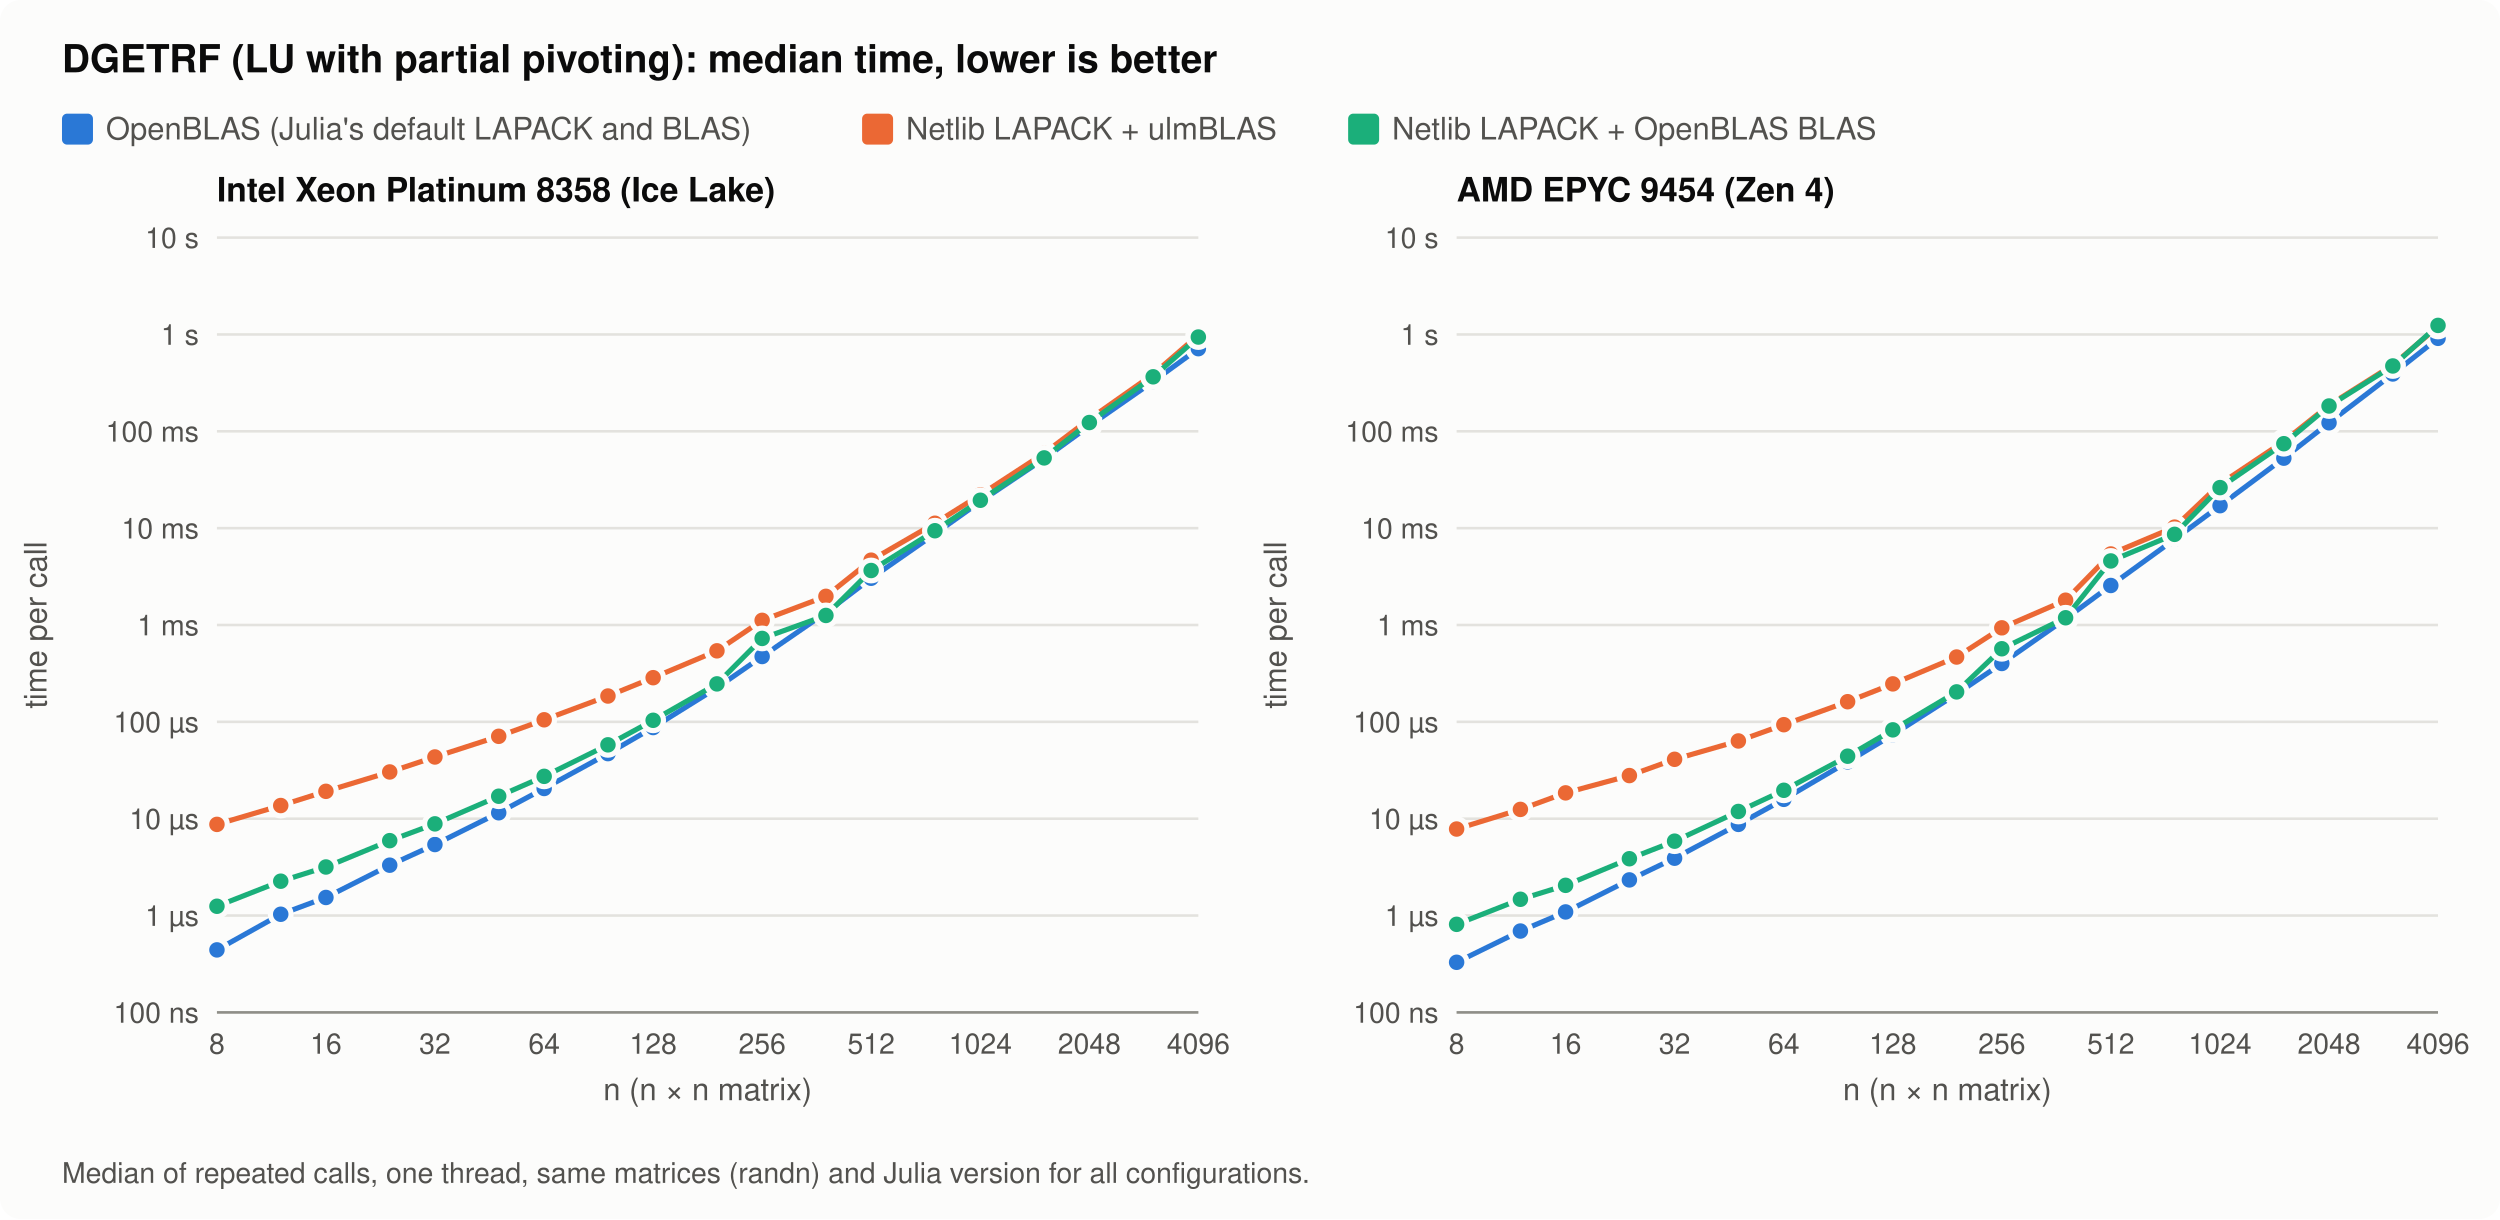
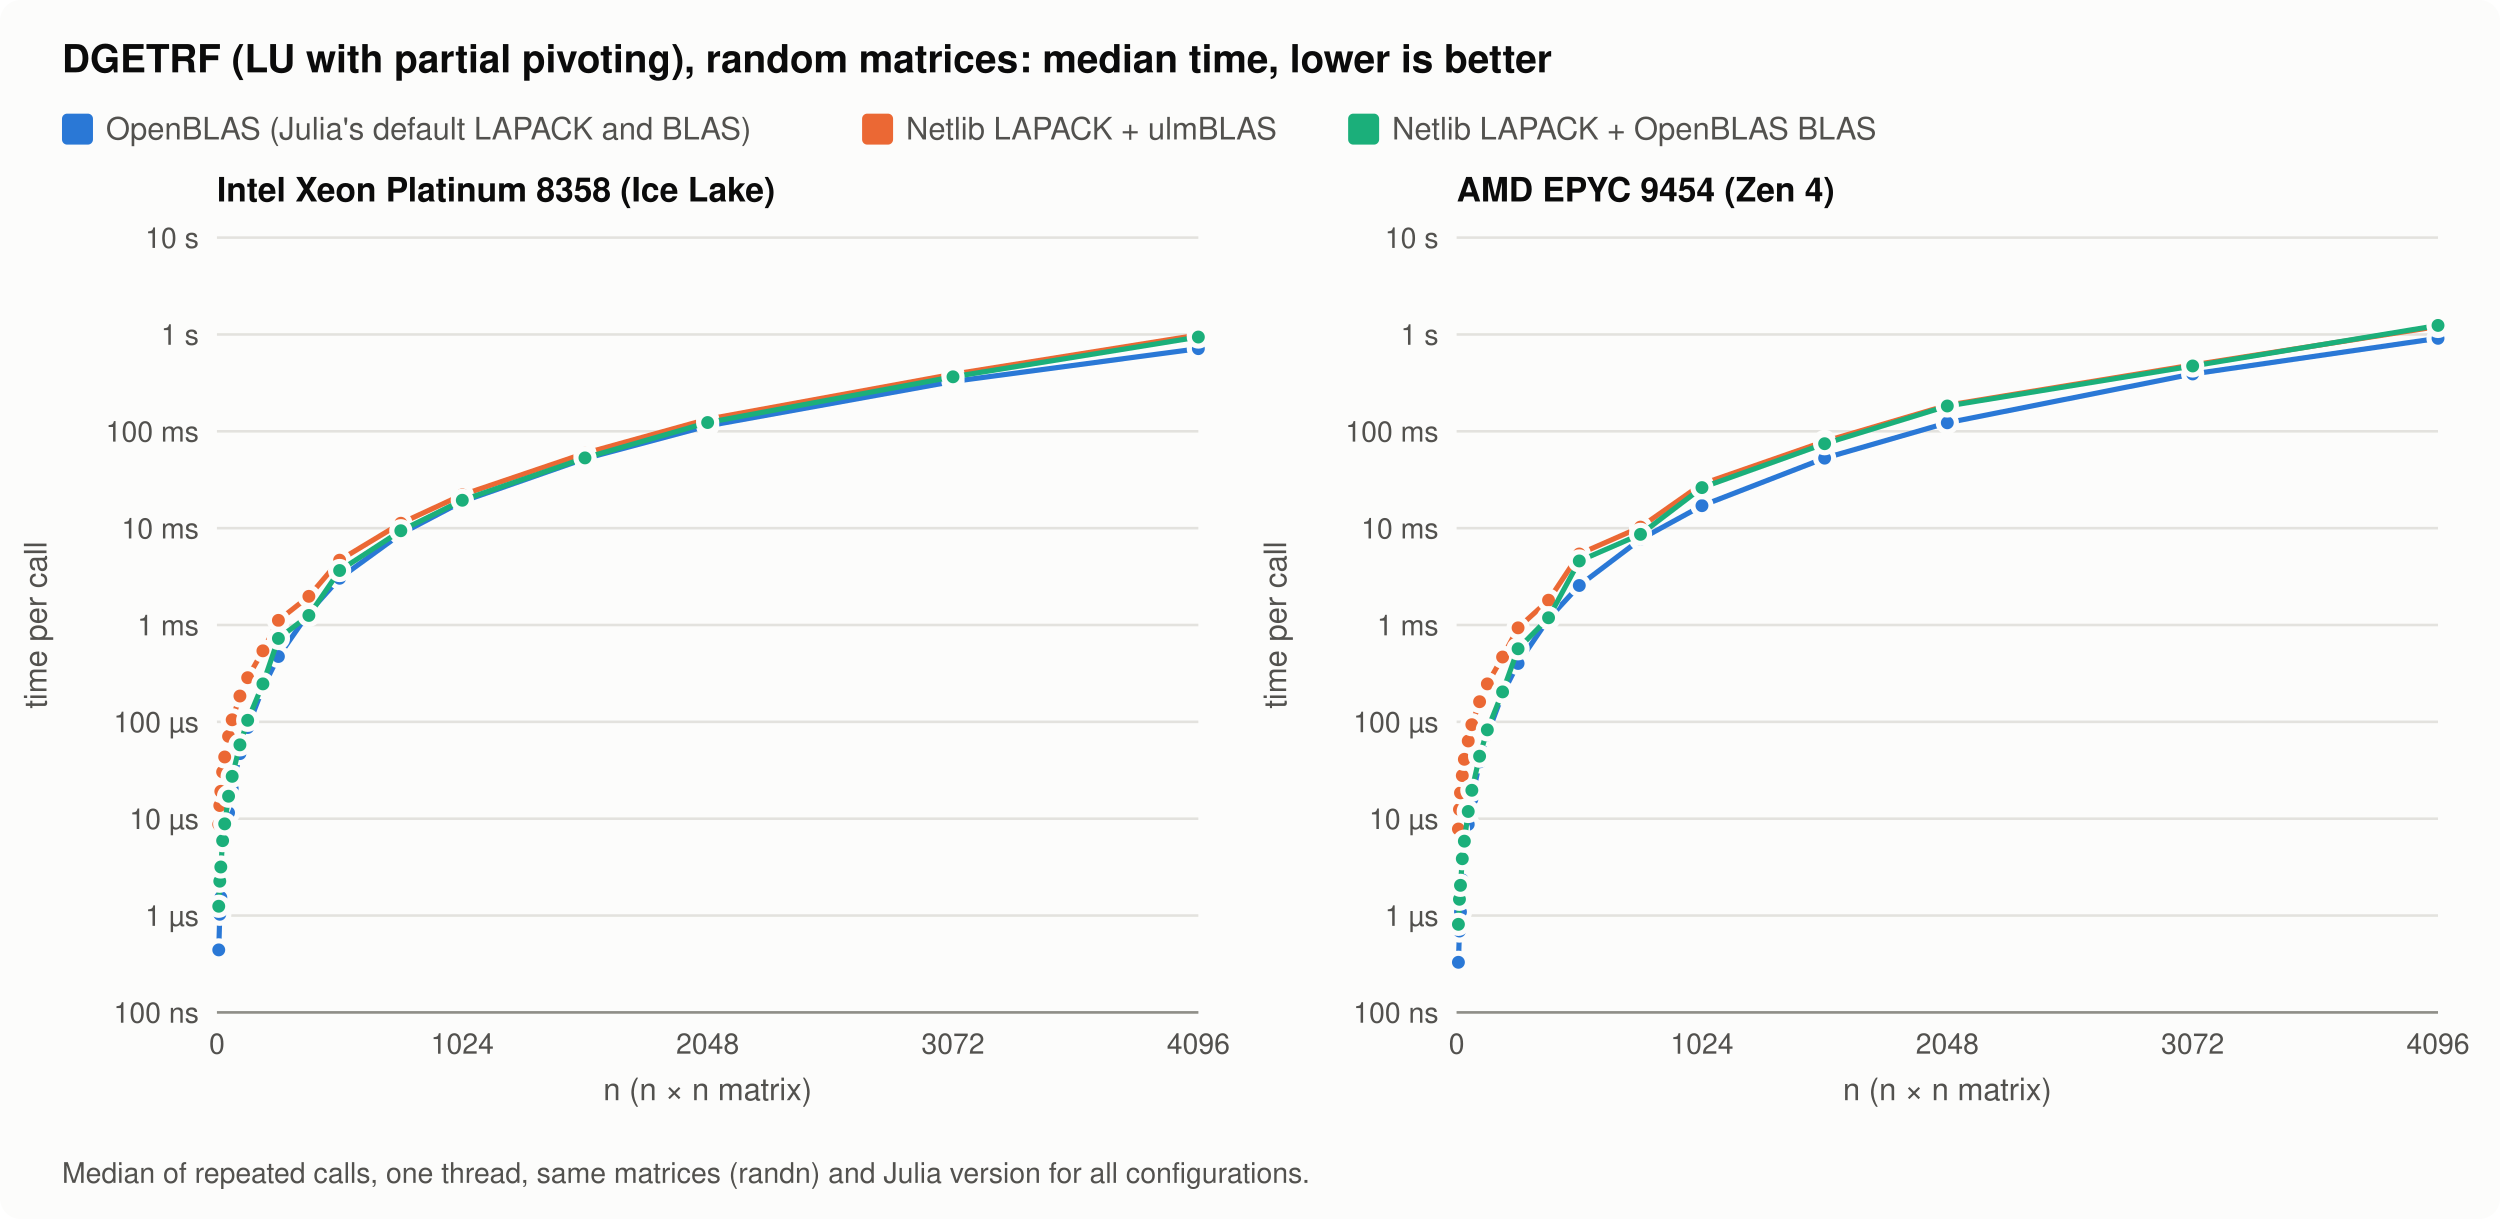
<svg xmlns="http://www.w3.org/2000/svg" width="968" height="472" viewBox="0 0 968 472" font-family="-apple-system, BlinkMacSystemFont, 'Segoe UI', Helvetica, Arial, sans-serif">
  <style>
  .surface { fill: #fcfcfb; } .t1 { fill: #0b0b0b; } .t2 { fill: #52514e; }
  .grid { stroke: #e3e2de; stroke-width: 1; } .axis { stroke: #8f8e88; stroke-width: 1; }
  .ref { stroke: #8f8e88; stroke-width: 1.5; stroke-dasharray: 5 4; }
  .s1 { stroke: #2a78d6; fill: none; stroke-width: 2; } .m1 { fill: #2a78d6; stroke: #fcfcfb; stroke-width: 2; } .k1 { fill: #2a78d6; }
  .s2 { stroke: #eb6834; fill: none; stroke-width: 2; } .m2 { fill: #eb6834; stroke: #fcfcfb; stroke-width: 2; } .k2 { fill: #eb6834; }
  .s3 { stroke: #1baf7a; fill: none; stroke-width: 2; } .m3 { fill: #1baf7a; stroke: #fcfcfb; stroke-width: 2; } .k3 { fill: #1baf7a; }
  @media (prefers-color-scheme: dark) {
    .surface { fill: #1a1a19; } .t1 { fill: #f0efec; } .t2 { fill: #c3c2b7; }
    .grid { stroke: #34332f; } .axis, .ref { stroke: #6b6a65; }
    .s1 { stroke: #3987e5; } .m1 { fill: #3987e5; stroke: #1a1a19; } .k1 { fill: #3987e5; }
    .s2 { stroke: #d95926; } .m2 { fill: #d95926; stroke: #1a1a19; } .k2 { fill: #d95926; }
    .s3 { stroke: #199e70; } .m3 { fill: #199e70; stroke: #1a1a19; } .k3 { fill: #199e70; }
  }
</style>
  <rect class="surface" x="0" y="0" width="968" height="472" rx="8" />
-   <text class="t1" x="24" y="28" font-size="15" font-weight="600">DGETRF (LU with partial pivoting): median time, lower is better</text>
+   <text class="t1" x="24" y="28" font-size="15" font-weight="600">DGETRF (LU with partial pivoting), random matrices: median time, lower is better</text>
  <rect class="k1" x="24" y="44" width="12" height="12" rx="2" />
  <text class="t2" x="41" y="54" font-size="12">OpenBLAS (Julia's default LAPACK and BLAS)</text>
  <rect class="k2" x="333.8" y="44" width="12" height="12" rx="2" />
  <text class="t2" x="350.8" y="54" font-size="12">Netlib LAPACK + ulmBLAS</text>
  <rect class="k3" x="522.0" y="44" width="12" height="12" rx="2" />
  <text class="t2" x="539.0" y="54" font-size="12">Netlib LAPACK + OpenBLAS BLAS</text>
  <text class="t1" x="84" y="78" font-size="13" font-weight="600">Intel Xeon Platinum 8358 (Ice Lake)</text>
  <line class="grid" x1="84" x2="464" y1="392.0" y2="392.0" />
  <text class="t2" x="77" y="396.0" font-size="11" text-anchor="end">100 ns</text>
  <line class="grid" x1="84" x2="464" y1="354.5" y2="354.5" />
  <text class="t2" x="77" y="358.5" font-size="11" text-anchor="end">1 µs</text>
  <line class="grid" x1="84" x2="464" y1="317.0" y2="317.0" />
  <text class="t2" x="77" y="321.0" font-size="11" text-anchor="end">10 µs</text>
  <line class="grid" x1="84" x2="464" y1="279.5" y2="279.5" />
  <text class="t2" x="77" y="283.5" font-size="11" text-anchor="end">100 µs</text>
  <line class="grid" x1="84" x2="464" y1="242.0" y2="242.0" />
  <text class="t2" x="77" y="246.0" font-size="11" text-anchor="end">1 ms</text>
  <line class="grid" x1="84" x2="464" y1="204.5" y2="204.5" />
  <text class="t2" x="77" y="208.5" font-size="11" text-anchor="end">10 ms</text>
  <line class="grid" x1="84" x2="464" y1="167.0" y2="167.0" />
  <text class="t2" x="77" y="171.0" font-size="11" text-anchor="end">100 ms</text>
  <line class="grid" x1="84" x2="464" y1="129.5" y2="129.5" />
  <text class="t2" x="77" y="133.5" font-size="11" text-anchor="end">1 s</text>
  <line class="grid" x1="84" x2="464" y1="92.0" y2="92.0" />
  <text class="t2" x="77" y="96.0" font-size="11" text-anchor="end">10 s</text>
-   <text class="t2" x="84.0" y="408" font-size="11" text-anchor="middle">8</text>
-   <text class="t2" x="126.2" y="408" font-size="11" text-anchor="middle">16</text>
-   <text class="t2" x="168.4" y="408" font-size="11" text-anchor="middle">32</text>
-   <text class="t2" x="210.7" y="408" font-size="11" text-anchor="middle">64</text>
-   <text class="t2" x="252.9" y="408" font-size="11" text-anchor="middle">128</text>
-   <text class="t2" x="295.1" y="408" font-size="11" text-anchor="middle">256</text>
-   <text class="t2" x="337.3" y="408" font-size="11" text-anchor="middle">512</text>
-   <text class="t2" x="379.6" y="408" font-size="11" text-anchor="middle">1024</text>
-   <text class="t2" x="421.8" y="408" font-size="11" text-anchor="middle">2048</text>
+   <text class="t2" x="84.0" y="408" font-size="11" text-anchor="middle">0</text>
+   <text class="t2" x="179.0" y="408" font-size="11" text-anchor="middle">1024</text>
+   <text class="t2" x="274.0" y="408" font-size="11" text-anchor="middle">2048</text>
+   <text class="t2" x="369.0" y="408" font-size="11" text-anchor="middle">3072</text>
  <text class="t2" x="464.0" y="408" font-size="11" text-anchor="middle">4096</text>
  <line class="axis" x1="84" x2="464" y1="392" y2="392" />
  <text class="t2" x="274.0" y="426" font-size="12" text-anchor="middle">n (n × n matrix)</text>
-   <path class="s1" d="M84.0 367.8 L108.7 354.0 L126.2 347.5 L150.9 335.0 L168.4 327.0 L193.1 314.7 L210.7 305.3 L235.4 291.8 L252.9 281.7 L277.6 266.3 L295.1 254.2 L319.8 237.2 L337.3 223.9 L362.0 206.7 L379.6 194.2 L404.3 177.6 L421.8 164.9 L446.5 147.7 L464.0 135.0" />
-   <circle class="m1" cx="84.0" cy="367.8" r="4" />
-   <circle class="m1" cx="108.7" cy="354.0" r="4" />
-   <circle class="m1" cx="126.2" cy="347.5" r="4" />
-   <circle class="m1" cx="150.9" cy="335.0" r="4" />
-   <circle class="m1" cx="168.4" cy="327.0" r="4" />
-   <circle class="m1" cx="193.1" cy="314.7" r="4" />
-   <circle class="m1" cx="210.7" cy="305.3" r="4" />
-   <circle class="m1" cx="235.4" cy="291.8" r="4" />
-   <circle class="m1" cx="252.9" cy="281.7" r="4" />
-   <circle class="m1" cx="277.6" cy="266.3" r="4" />
-   <circle class="m1" cx="295.1" cy="254.2" r="4" />
-   <circle class="m1" cx="319.8" cy="237.2" r="4" />
-   <circle class="m1" cx="337.3" cy="223.9" r="4" />
-   <circle class="m1" cx="362.0" cy="206.7" r="4" />
-   <circle class="m1" cx="379.6" cy="194.2" r="4" />
-   <circle class="m1" cx="404.3" cy="177.6" r="4" />
-   <circle class="m1" cx="421.8" cy="164.9" r="4" />
-   <circle class="m1" cx="446.5" cy="147.7" r="4" />
-   <circle class="m1" cx="464.0" cy="135.0" r="4" />
-   <path class="s2" d="M84.0 319.2 L108.7 311.9 L126.2 306.4 L150.9 298.9 L168.4 293.1 L193.1 285.1 L210.7 278.7 L235.4 269.5 L252.9 262.4 L277.6 252.0 L295.1 240.2 L319.8 230.9 L337.3 216.9 L362.0 202.6 L379.6 191.6 L404.3 175.5 L421.8 162.3 L446.5 144.9 L464.0 129.7" />
-   <circle class="m2" cx="84.0" cy="319.2" r="4" />
-   <circle class="m2" cx="108.7" cy="311.9" r="4" />
-   <circle class="m2" cx="126.2" cy="306.4" r="4" />
-   <circle class="m2" cx="150.9" cy="298.9" r="4" />
-   <circle class="m2" cx="168.4" cy="293.1" r="4" />
-   <circle class="m2" cx="193.1" cy="285.1" r="4" />
-   <circle class="m2" cx="210.7" cy="278.7" r="4" />
-   <circle class="m2" cx="235.4" cy="269.5" r="4" />
-   <circle class="m2" cx="252.9" cy="262.4" r="4" />
-   <circle class="m2" cx="277.6" cy="252.0" r="4" />
-   <circle class="m2" cx="295.1" cy="240.2" r="4" />
-   <circle class="m2" cx="319.8" cy="230.9" r="4" />
-   <circle class="m2" cx="337.3" cy="216.9" r="4" />
-   <circle class="m2" cx="362.0" cy="202.6" r="4" />
-   <circle class="m2" cx="379.6" cy="191.6" r="4" />
-   <circle class="m2" cx="404.3" cy="175.5" r="4" />
-   <circle class="m2" cx="421.8" cy="162.3" r="4" />
-   <circle class="m2" cx="446.5" cy="144.9" r="4" />
-   <circle class="m2" cx="464.0" cy="129.7" r="4" />
-   <path class="s3" d="M84.0 350.9 L108.7 341.2 L126.2 335.7 L150.9 325.5 L168.4 319.0 L193.1 308.3 L210.7 300.6 L235.4 288.4 L252.9 278.9 L277.6 264.8 L295.1 247.2 L319.8 238.3 L337.3 220.9 L362.0 205.5 L379.6 193.7 L404.3 177.3 L421.8 163.6 L446.5 145.9 L464.0 130.5" />
-   <circle class="m3" cx="84.0" cy="350.9" r="4" />
-   <circle class="m3" cx="108.7" cy="341.2" r="4" />
-   <circle class="m3" cx="126.2" cy="335.7" r="4" />
-   <circle class="m3" cx="150.9" cy="325.5" r="4" />
-   <circle class="m3" cx="168.4" cy="319.0" r="4" />
-   <circle class="m3" cx="193.1" cy="308.3" r="4" />
-   <circle class="m3" cx="210.7" cy="300.6" r="4" />
-   <circle class="m3" cx="235.4" cy="288.4" r="4" />
-   <circle class="m3" cx="252.9" cy="278.9" r="4" />
-   <circle class="m3" cx="277.6" cy="264.8" r="4" />
-   <circle class="m3" cx="295.1" cy="247.2" r="4" />
-   <circle class="m3" cx="319.8" cy="238.3" r="4" />
-   <circle class="m3" cx="337.3" cy="220.9" r="4" />
-   <circle class="m3" cx="362.0" cy="205.5" r="4" />
-   <circle class="m3" cx="379.6" cy="193.7" r="4" />
-   <circle class="m3" cx="404.3" cy="177.3" r="4" />
-   <circle class="m3" cx="421.8" cy="163.6" r="4" />
-   <circle class="m3" cx="446.5" cy="145.9" r="4" />
-   <circle class="m3" cx="464.0" cy="130.5" r="4" />
+   <path class="s1" d="M84.7 367.8 L85.1 354.0 L85.5 347.5 L86.2 335.0 L87.0 327.0 L88.5 314.7 L89.9 305.3 L92.9 291.8 L95.9 281.7 L101.8 266.3 L107.8 254.2 L119.6 237.2 L131.5 223.9 L155.2 206.7 L179.0 194.2 L226.5 177.6 L274.0 164.9 L369.0 147.7 L464.0 135.0" />
+   <circle class="m1" cx="84.7" cy="367.8" r="3.5" />
+   <circle class="m1" cx="85.1" cy="354.0" r="3.5" />
+   <circle class="m1" cx="85.5" cy="347.5" r="3.5" />
+   <circle class="m1" cx="86.2" cy="335.0" r="3.5" />
+   <circle class="m1" cx="87.0" cy="327.0" r="3.5" />
+   <circle class="m1" cx="88.5" cy="314.7" r="3.5" />
+   <circle class="m1" cx="89.9" cy="305.3" r="3.5" />
+   <circle class="m1" cx="92.9" cy="291.8" r="3.5" />
+   <circle class="m1" cx="95.9" cy="281.7" r="3.5" />
+   <circle class="m1" cx="101.8" cy="266.3" r="3.5" />
+   <circle class="m1" cx="107.8" cy="254.2" r="3.5" />
+   <circle class="m1" cx="119.6" cy="237.2" r="3.5" />
+   <circle class="m1" cx="131.5" cy="223.9" r="3.5" />
+   <circle class="m1" cx="155.2" cy="206.7" r="3.5" />
+   <circle class="m1" cx="179.0" cy="194.2" r="3.5" />
+   <circle class="m1" cx="226.5" cy="177.6" r="3.5" />
+   <circle class="m1" cx="274.0" cy="164.9" r="3.5" />
+   <circle class="m1" cx="369.0" cy="147.7" r="3.5" />
+   <circle class="m1" cx="464.0" cy="135.0" r="3.5" />
+   <path class="s2" d="M84.7 319.2 L85.1 311.9 L85.5 306.4 L86.2 298.9 L87.0 293.1 L88.5 285.1 L89.9 278.7 L92.9 269.5 L95.9 262.4 L101.8 252.0 L107.8 240.2 L119.6 230.9 L131.5 216.9 L155.2 202.6 L179.0 191.6 L226.5 175.5 L274.0 162.3 L369.0 144.9 L464.0 129.7" />
+   <circle class="m2" cx="84.7" cy="319.2" r="3.5" />
+   <circle class="m2" cx="85.1" cy="311.9" r="3.5" />
+   <circle class="m2" cx="85.5" cy="306.4" r="3.5" />
+   <circle class="m2" cx="86.2" cy="298.9" r="3.5" />
+   <circle class="m2" cx="87.0" cy="293.1" r="3.5" />
+   <circle class="m2" cx="88.5" cy="285.1" r="3.5" />
+   <circle class="m2" cx="89.9" cy="278.7" r="3.5" />
+   <circle class="m2" cx="92.9" cy="269.5" r="3.5" />
+   <circle class="m2" cx="95.9" cy="262.4" r="3.5" />
+   <circle class="m2" cx="101.8" cy="252.0" r="3.5" />
+   <circle class="m2" cx="107.8" cy="240.2" r="3.5" />
+   <circle class="m2" cx="119.6" cy="230.9" r="3.5" />
+   <circle class="m2" cx="131.5" cy="216.9" r="3.5" />
+   <circle class="m2" cx="155.2" cy="202.6" r="3.5" />
+   <circle class="m2" cx="179.0" cy="191.6" r="3.5" />
+   <circle class="m2" cx="226.5" cy="175.5" r="3.5" />
+   <circle class="m2" cx="274.0" cy="162.3" r="3.5" />
+   <circle class="m2" cx="369.0" cy="144.9" r="3.5" />
+   <circle class="m2" cx="464.0" cy="129.7" r="3.5" />
+   <path class="s3" d="M84.7 350.9 L85.1 341.2 L85.5 335.7 L86.2 325.5 L87.0 319.0 L88.5 308.3 L89.9 300.6 L92.9 288.4 L95.9 278.9 L101.8 264.8 L107.8 247.2 L119.6 238.3 L131.5 220.9 L155.2 205.5 L179.0 193.7 L226.5 177.3 L274.0 163.6 L369.0 145.9 L464.0 130.5" />
+   <circle class="m3" cx="84.7" cy="350.9" r="3.5" />
+   <circle class="m3" cx="85.1" cy="341.2" r="3.5" />
+   <circle class="m3" cx="85.5" cy="335.7" r="3.5" />
+   <circle class="m3" cx="86.2" cy="325.5" r="3.5" />
+   <circle class="m3" cx="87.0" cy="319.0" r="3.5" />
+   <circle class="m3" cx="88.5" cy="308.3" r="3.5" />
+   <circle class="m3" cx="89.9" cy="300.6" r="3.5" />
+   <circle class="m3" cx="92.9" cy="288.4" r="3.5" />
+   <circle class="m3" cx="95.9" cy="278.9" r="3.5" />
+   <circle class="m3" cx="101.8" cy="264.8" r="3.5" />
+   <circle class="m3" cx="107.8" cy="247.2" r="3.5" />
+   <circle class="m3" cx="119.6" cy="238.3" r="3.5" />
+   <circle class="m3" cx="131.5" cy="220.9" r="3.5" />
+   <circle class="m3" cx="155.2" cy="205.5" r="3.5" />
+   <circle class="m3" cx="179.0" cy="193.7" r="3.5" />
+   <circle class="m3" cx="226.5" cy="177.3" r="3.5" />
+   <circle class="m3" cx="274.0" cy="163.6" r="3.5" />
+   <circle class="m3" cx="369.0" cy="145.9" r="3.5" />
+   <circle class="m3" cx="464.0" cy="130.5" r="3.5" />
  <text class="t2" font-size="12" text-anchor="middle" transform="translate(18 242.0) rotate(-90)">time per call</text>
  <text class="t1" x="564" y="78" font-size="13" font-weight="600">AMD EPYC 9454 (Zen 4)</text>
  <line class="grid" x1="564" x2="944" y1="392.0" y2="392.0" />
  <text class="t2" x="557" y="396.0" font-size="11" text-anchor="end">100 ns</text>
  <line class="grid" x1="564" x2="944" y1="354.5" y2="354.5" />
  <text class="t2" x="557" y="358.5" font-size="11" text-anchor="end">1 µs</text>
  <line class="grid" x1="564" x2="944" y1="317.0" y2="317.0" />
  <text class="t2" x="557" y="321.0" font-size="11" text-anchor="end">10 µs</text>
  <line class="grid" x1="564" x2="944" y1="279.5" y2="279.5" />
  <text class="t2" x="557" y="283.5" font-size="11" text-anchor="end">100 µs</text>
  <line class="grid" x1="564" x2="944" y1="242.0" y2="242.0" />
  <text class="t2" x="557" y="246.0" font-size="11" text-anchor="end">1 ms</text>
  <line class="grid" x1="564" x2="944" y1="204.5" y2="204.5" />
  <text class="t2" x="557" y="208.5" font-size="11" text-anchor="end">10 ms</text>
  <line class="grid" x1="564" x2="944" y1="167.0" y2="167.0" />
  <text class="t2" x="557" y="171.0" font-size="11" text-anchor="end">100 ms</text>
  <line class="grid" x1="564" x2="944" y1="129.5" y2="129.5" />
  <text class="t2" x="557" y="133.5" font-size="11" text-anchor="end">1 s</text>
  <line class="grid" x1="564" x2="944" y1="92.0" y2="92.0" />
  <text class="t2" x="557" y="96.0" font-size="11" text-anchor="end">10 s</text>
-   <text class="t2" x="564.0" y="408" font-size="11" text-anchor="middle">8</text>
-   <text class="t2" x="606.2" y="408" font-size="11" text-anchor="middle">16</text>
-   <text class="t2" x="648.4" y="408" font-size="11" text-anchor="middle">32</text>
-   <text class="t2" x="690.7" y="408" font-size="11" text-anchor="middle">64</text>
-   <text class="t2" x="732.9" y="408" font-size="11" text-anchor="middle">128</text>
-   <text class="t2" x="775.1" y="408" font-size="11" text-anchor="middle">256</text>
-   <text class="t2" x="817.3" y="408" font-size="11" text-anchor="middle">512</text>
-   <text class="t2" x="859.6" y="408" font-size="11" text-anchor="middle">1024</text>
-   <text class="t2" x="901.8" y="408" font-size="11" text-anchor="middle">2048</text>
+   <text class="t2" x="564.0" y="408" font-size="11" text-anchor="middle">0</text>
+   <text class="t2" x="659.0" y="408" font-size="11" text-anchor="middle">1024</text>
+   <text class="t2" x="754.0" y="408" font-size="11" text-anchor="middle">2048</text>
+   <text class="t2" x="849.0" y="408" font-size="11" text-anchor="middle">3072</text>
  <text class="t2" x="944.0" y="408" font-size="11" text-anchor="middle">4096</text>
  <line class="axis" x1="564" x2="944" y1="392" y2="392" />
  <text class="t2" x="754.0" y="426" font-size="12" text-anchor="middle">n (n × n matrix)</text>
-   <path class="s1" d="M564.0 372.6 L588.7 360.5 L606.2 353.1 L630.9 340.7 L648.4 332.3 L673.1 319.2 L690.7 309.5 L715.4 295.0 L732.9 284.5 L757.6 268.7 L775.1 256.9 L799.8 239.6 L817.3 226.7 L842.0 208.8 L859.6 195.8 L884.3 177.4 L901.8 163.7 L926.5 144.8 L944.0 131.0" />
-   <circle class="m1" cx="564.0" cy="372.6" r="4" />
-   <circle class="m1" cx="588.7" cy="360.5" r="4" />
-   <circle class="m1" cx="606.2" cy="353.1" r="4" />
-   <circle class="m1" cx="630.9" cy="340.7" r="4" />
-   <circle class="m1" cx="648.4" cy="332.3" r="4" />
-   <circle class="m1" cx="673.1" cy="319.2" r="4" />
-   <circle class="m1" cx="690.7" cy="309.5" r="4" />
-   <circle class="m1" cx="715.4" cy="295.0" r="4" />
-   <circle class="m1" cx="732.9" cy="284.5" r="4" />
-   <circle class="m1" cx="757.6" cy="268.7" r="4" />
-   <circle class="m1" cx="775.1" cy="256.9" r="4" />
-   <circle class="m1" cx="799.8" cy="239.6" r="4" />
-   <circle class="m1" cx="817.3" cy="226.7" r="4" />
-   <circle class="m1" cx="842.0" cy="208.8" r="4" />
-   <circle class="m1" cx="859.6" cy="195.8" r="4" />
-   <circle class="m1" cx="884.3" cy="177.4" r="4" />
-   <circle class="m1" cx="901.8" cy="163.7" r="4" />
-   <circle class="m1" cx="926.5" cy="144.8" r="4" />
-   <circle class="m1" cx="944.0" cy="131.0" r="4" />
-   <path class="s2" d="M564.0 321.0 L588.7 313.4 L606.2 307.0 L630.9 300.3 L648.4 294.0 L673.1 286.9 L690.7 280.6 L715.4 271.7 L732.9 264.8 L757.6 254.4 L775.1 243.1 L799.8 232.4 L817.3 214.5 L842.0 204.1 L859.6 187.4 L884.3 170.9 L901.8 156.9 L926.5 141.3 L944.0 126.4" />
-   <circle class="m2" cx="564.0" cy="321.0" r="4" />
-   <circle class="m2" cx="588.7" cy="313.4" r="4" />
-   <circle class="m2" cx="606.2" cy="307.0" r="4" />
-   <circle class="m2" cx="630.9" cy="300.3" r="4" />
-   <circle class="m2" cx="648.4" cy="294.0" r="4" />
-   <circle class="m2" cx="673.1" cy="286.9" r="4" />
-   <circle class="m2" cx="690.7" cy="280.6" r="4" />
-   <circle class="m2" cx="715.4" cy="271.7" r="4" />
-   <circle class="m2" cx="732.9" cy="264.8" r="4" />
-   <circle class="m2" cx="757.6" cy="254.4" r="4" />
-   <circle class="m2" cx="775.1" cy="243.1" r="4" />
-   <circle class="m2" cx="799.8" cy="232.4" r="4" />
-   <circle class="m2" cx="817.3" cy="214.5" r="4" />
-   <circle class="m2" cx="842.0" cy="204.1" r="4" />
-   <circle class="m2" cx="859.6" cy="187.4" r="4" />
-   <circle class="m2" cx="884.3" cy="170.9" r="4" />
-   <circle class="m2" cx="901.8" cy="156.9" r="4" />
-   <circle class="m2" cx="926.5" cy="141.3" r="4" />
-   <circle class="m2" cx="944.0" cy="126.4" r="4" />
-   <path class="s3" d="M564.0 357.9 L588.7 348.2 L606.2 342.8 L630.9 332.5 L648.4 325.7 L673.1 314.2 L690.7 306.0 L715.4 292.8 L732.9 282.6 L757.6 267.9 L775.1 251.2 L799.8 239.2 L817.3 217.2 L842.0 206.9 L859.6 188.8 L884.3 171.8 L901.8 157.2 L926.5 141.7 L944.0 126.0" />
-   <circle class="m3" cx="564.0" cy="357.9" r="4" />
-   <circle class="m3" cx="588.7" cy="348.2" r="4" />
-   <circle class="m3" cx="606.2" cy="342.8" r="4" />
-   <circle class="m3" cx="630.9" cy="332.5" r="4" />
-   <circle class="m3" cx="648.4" cy="325.7" r="4" />
-   <circle class="m3" cx="673.1" cy="314.2" r="4" />
-   <circle class="m3" cx="690.7" cy="306.0" r="4" />
-   <circle class="m3" cx="715.4" cy="292.8" r="4" />
-   <circle class="m3" cx="732.9" cy="282.6" r="4" />
-   <circle class="m3" cx="757.6" cy="267.9" r="4" />
-   <circle class="m3" cx="775.1" cy="251.2" r="4" />
-   <circle class="m3" cx="799.8" cy="239.2" r="4" />
-   <circle class="m3" cx="817.3" cy="217.2" r="4" />
-   <circle class="m3" cx="842.0" cy="206.9" r="4" />
-   <circle class="m3" cx="859.6" cy="188.8" r="4" />
-   <circle class="m3" cx="884.3" cy="171.8" r="4" />
-   <circle class="m3" cx="901.8" cy="157.2" r="4" />
-   <circle class="m3" cx="926.5" cy="141.7" r="4" />
-   <circle class="m3" cx="944.0" cy="126.0" r="4" />
+   <path class="s1" d="M564.7 372.6 L565.1 360.5 L565.5 353.1 L566.2 340.7 L567.0 332.3 L568.5 319.2 L569.9 309.5 L572.9 295.0 L575.9 284.5 L581.8 268.7 L587.8 256.9 L599.6 239.6 L611.5 226.7 L635.2 208.8 L659.0 195.8 L706.5 177.4 L754.0 163.7 L849.0 144.8 L944.0 131.0" />
+   <circle class="m1" cx="564.7" cy="372.6" r="3.5" />
+   <circle class="m1" cx="565.1" cy="360.5" r="3.5" />
+   <circle class="m1" cx="565.5" cy="353.1" r="3.5" />
+   <circle class="m1" cx="566.2" cy="340.7" r="3.5" />
+   <circle class="m1" cx="567.0" cy="332.3" r="3.5" />
+   <circle class="m1" cx="568.5" cy="319.2" r="3.5" />
+   <circle class="m1" cx="569.9" cy="309.5" r="3.5" />
+   <circle class="m1" cx="572.9" cy="295.0" r="3.5" />
+   <circle class="m1" cx="575.9" cy="284.5" r="3.5" />
+   <circle class="m1" cx="581.8" cy="268.7" r="3.5" />
+   <circle class="m1" cx="587.8" cy="256.9" r="3.5" />
+   <circle class="m1" cx="599.6" cy="239.6" r="3.5" />
+   <circle class="m1" cx="611.5" cy="226.7" r="3.5" />
+   <circle class="m1" cx="635.2" cy="208.8" r="3.5" />
+   <circle class="m1" cx="659.0" cy="195.8" r="3.5" />
+   <circle class="m1" cx="706.5" cy="177.4" r="3.5" />
+   <circle class="m1" cx="754.0" cy="163.7" r="3.5" />
+   <circle class="m1" cx="849.0" cy="144.8" r="3.5" />
+   <circle class="m1" cx="944.0" cy="131.0" r="3.5" />
+   <path class="s2" d="M564.7 321.0 L565.1 313.4 L565.5 307.0 L566.2 300.3 L567.0 294.0 L568.5 286.9 L569.9 280.6 L572.9 271.7 L575.9 264.8 L581.8 254.4 L587.8 243.1 L599.6 232.4 L611.5 214.5 L635.2 204.1 L659.0 187.4 L706.5 170.9 L754.0 156.9 L849.0 141.3 L944.0 126.4" />
+   <circle class="m2" cx="564.7" cy="321.0" r="3.5" />
+   <circle class="m2" cx="565.1" cy="313.4" r="3.5" />
+   <circle class="m2" cx="565.5" cy="307.0" r="3.5" />
+   <circle class="m2" cx="566.2" cy="300.3" r="3.5" />
+   <circle class="m2" cx="567.0" cy="294.0" r="3.5" />
+   <circle class="m2" cx="568.5" cy="286.9" r="3.5" />
+   <circle class="m2" cx="569.9" cy="280.6" r="3.5" />
+   <circle class="m2" cx="572.9" cy="271.7" r="3.5" />
+   <circle class="m2" cx="575.9" cy="264.8" r="3.5" />
+   <circle class="m2" cx="581.8" cy="254.4" r="3.5" />
+   <circle class="m2" cx="587.8" cy="243.1" r="3.5" />
+   <circle class="m2" cx="599.6" cy="232.4" r="3.5" />
+   <circle class="m2" cx="611.5" cy="214.5" r="3.5" />
+   <circle class="m2" cx="635.2" cy="204.1" r="3.5" />
+   <circle class="m2" cx="659.0" cy="187.4" r="3.5" />
+   <circle class="m2" cx="706.5" cy="170.9" r="3.5" />
+   <circle class="m2" cx="754.0" cy="156.9" r="3.5" />
+   <circle class="m2" cx="849.0" cy="141.3" r="3.5" />
+   <circle class="m2" cx="944.0" cy="126.4" r="3.5" />
+   <path class="s3" d="M564.7 357.9 L565.1 348.2 L565.5 342.8 L566.2 332.5 L567.0 325.7 L568.5 314.2 L569.9 306.0 L572.9 292.8 L575.9 282.6 L581.8 267.9 L587.8 251.2 L599.6 239.2 L611.5 217.2 L635.2 206.9 L659.0 188.8 L706.5 171.8 L754.0 157.2 L849.0 141.7 L944.0 126.0" />
+   <circle class="m3" cx="564.7" cy="357.9" r="3.5" />
+   <circle class="m3" cx="565.1" cy="348.2" r="3.5" />
+   <circle class="m3" cx="565.5" cy="342.8" r="3.5" />
+   <circle class="m3" cx="566.2" cy="332.5" r="3.5" />
+   <circle class="m3" cx="567.0" cy="325.7" r="3.5" />
+   <circle class="m3" cx="568.5" cy="314.2" r="3.5" />
+   <circle class="m3" cx="569.9" cy="306.0" r="3.5" />
+   <circle class="m3" cx="572.9" cy="292.8" r="3.5" />
+   <circle class="m3" cx="575.9" cy="282.6" r="3.5" />
+   <circle class="m3" cx="581.8" cy="267.9" r="3.5" />
+   <circle class="m3" cx="587.8" cy="251.2" r="3.5" />
+   <circle class="m3" cx="599.6" cy="239.2" r="3.5" />
+   <circle class="m3" cx="611.5" cy="217.2" r="3.5" />
+   <circle class="m3" cx="635.2" cy="206.9" r="3.5" />
+   <circle class="m3" cx="659.0" cy="188.8" r="3.5" />
+   <circle class="m3" cx="706.5" cy="171.8" r="3.5" />
+   <circle class="m3" cx="754.0" cy="157.2" r="3.5" />
+   <circle class="m3" cx="849.0" cy="141.7" r="3.5" />
+   <circle class="m3" cx="944.0" cy="126.0" r="3.5" />
  <text class="t2" font-size="12" text-anchor="middle" transform="translate(498 242.0) rotate(-90)">time per call</text>
  <text class="t2" x="24" y="458" font-size="11">Median of repeated calls, one thread, same matrices (randn) and Julia version for all configurations.</text>
</svg>
